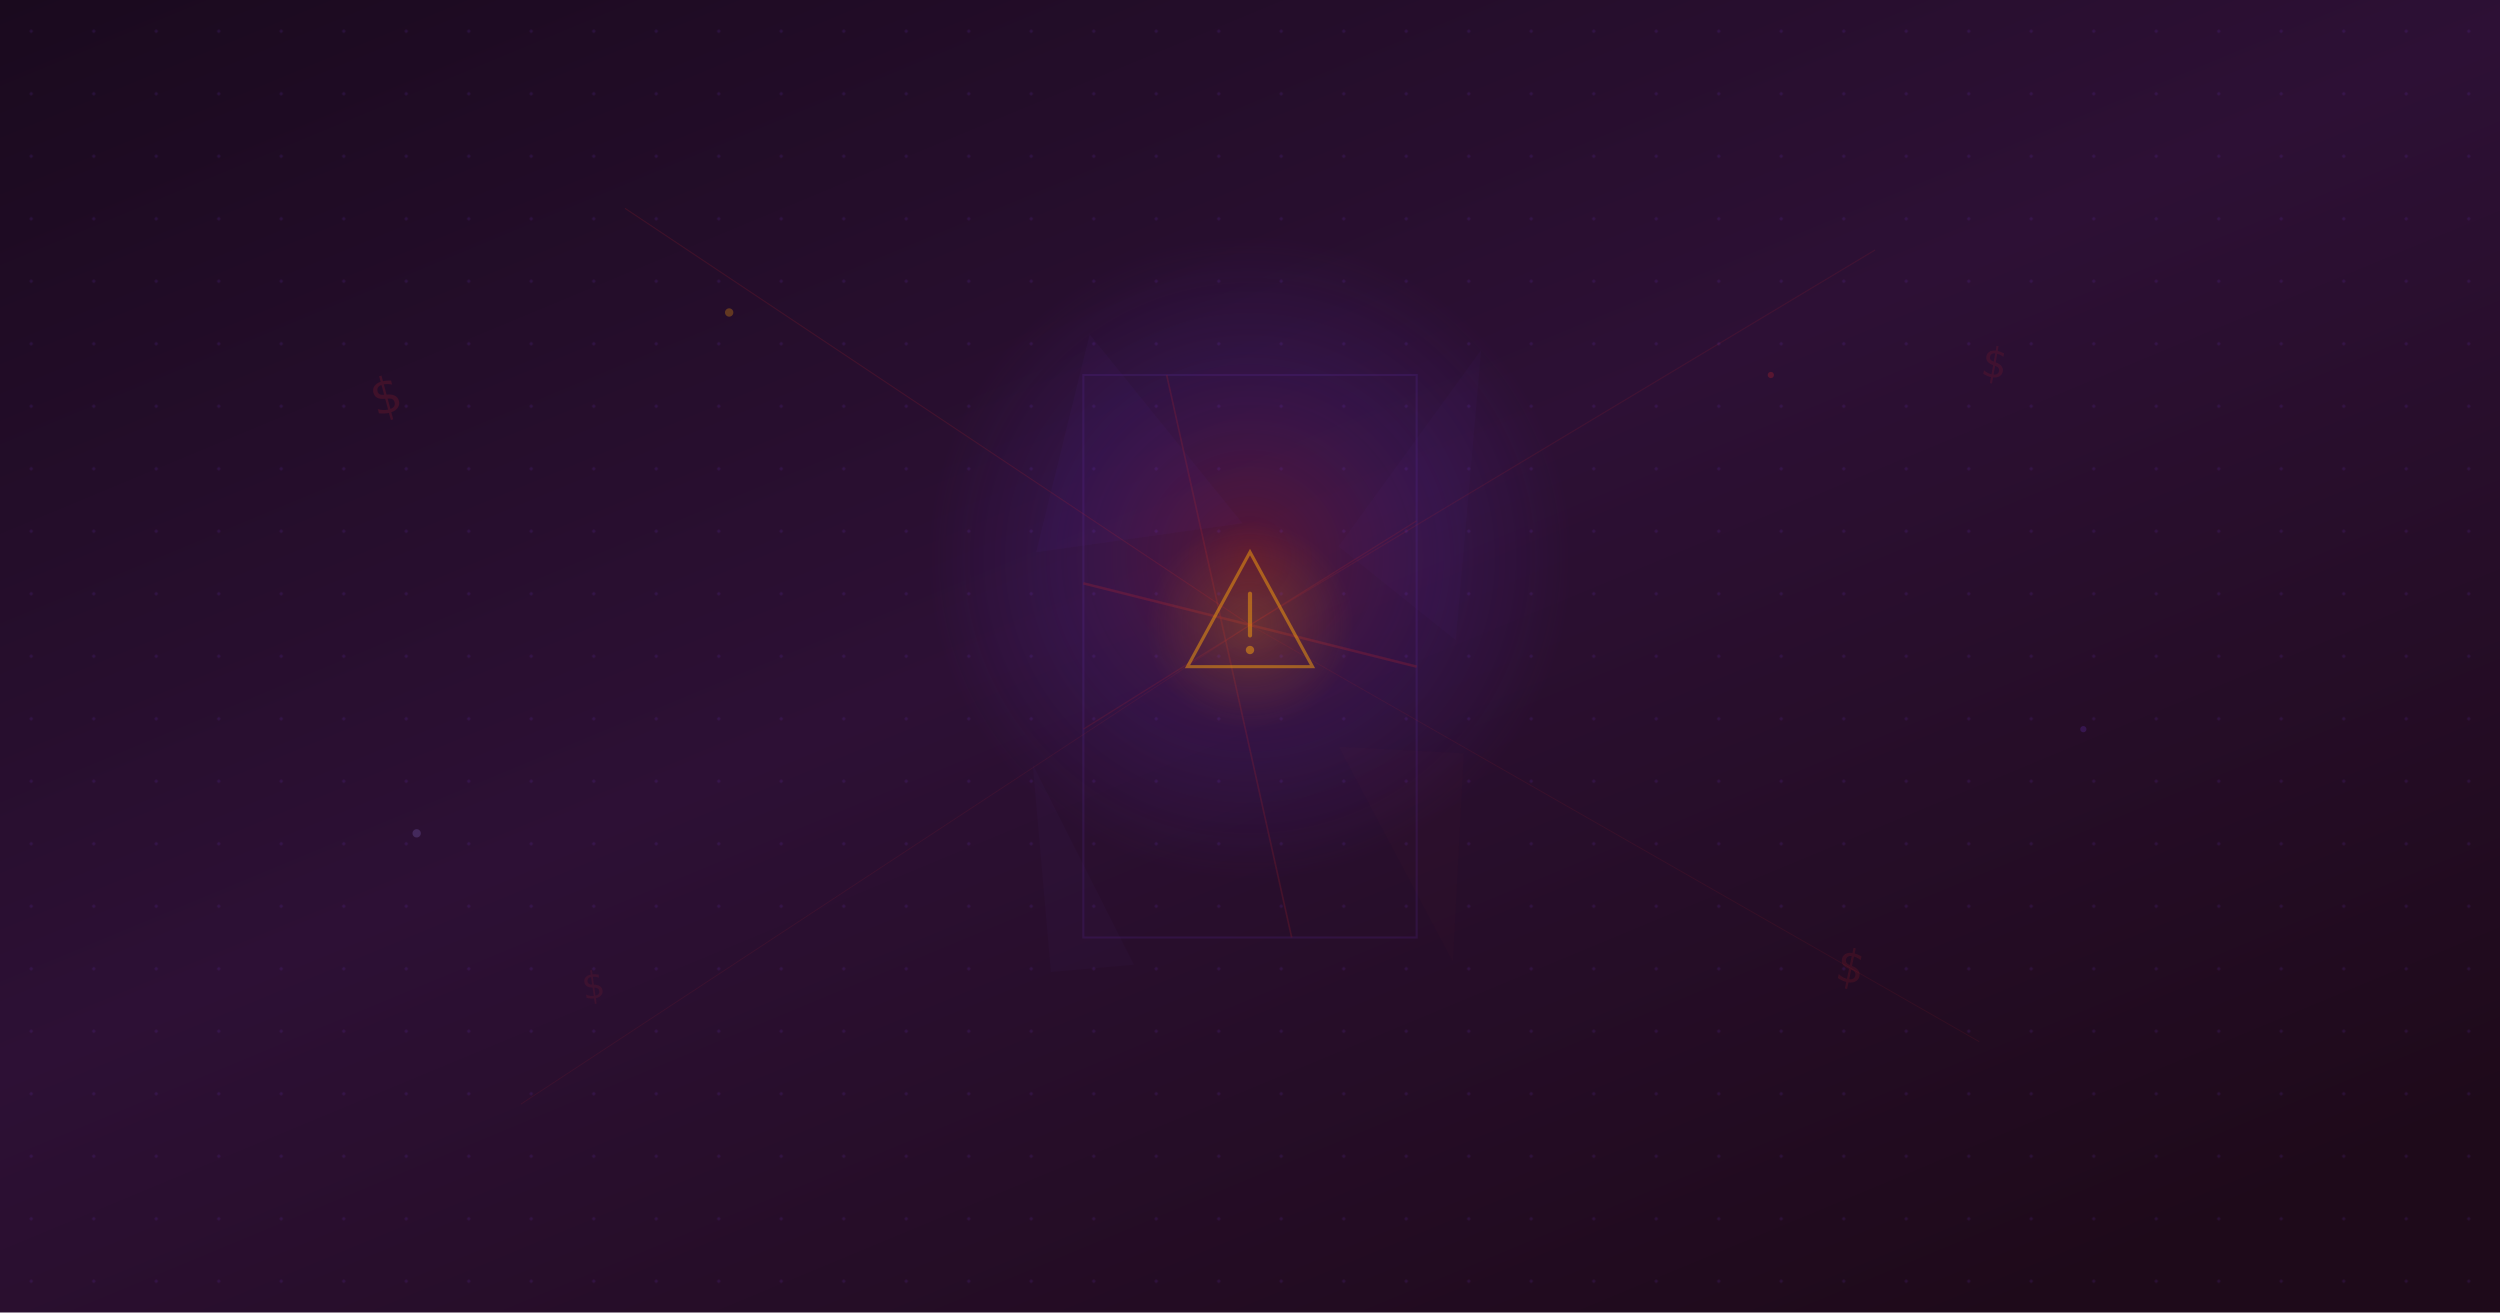
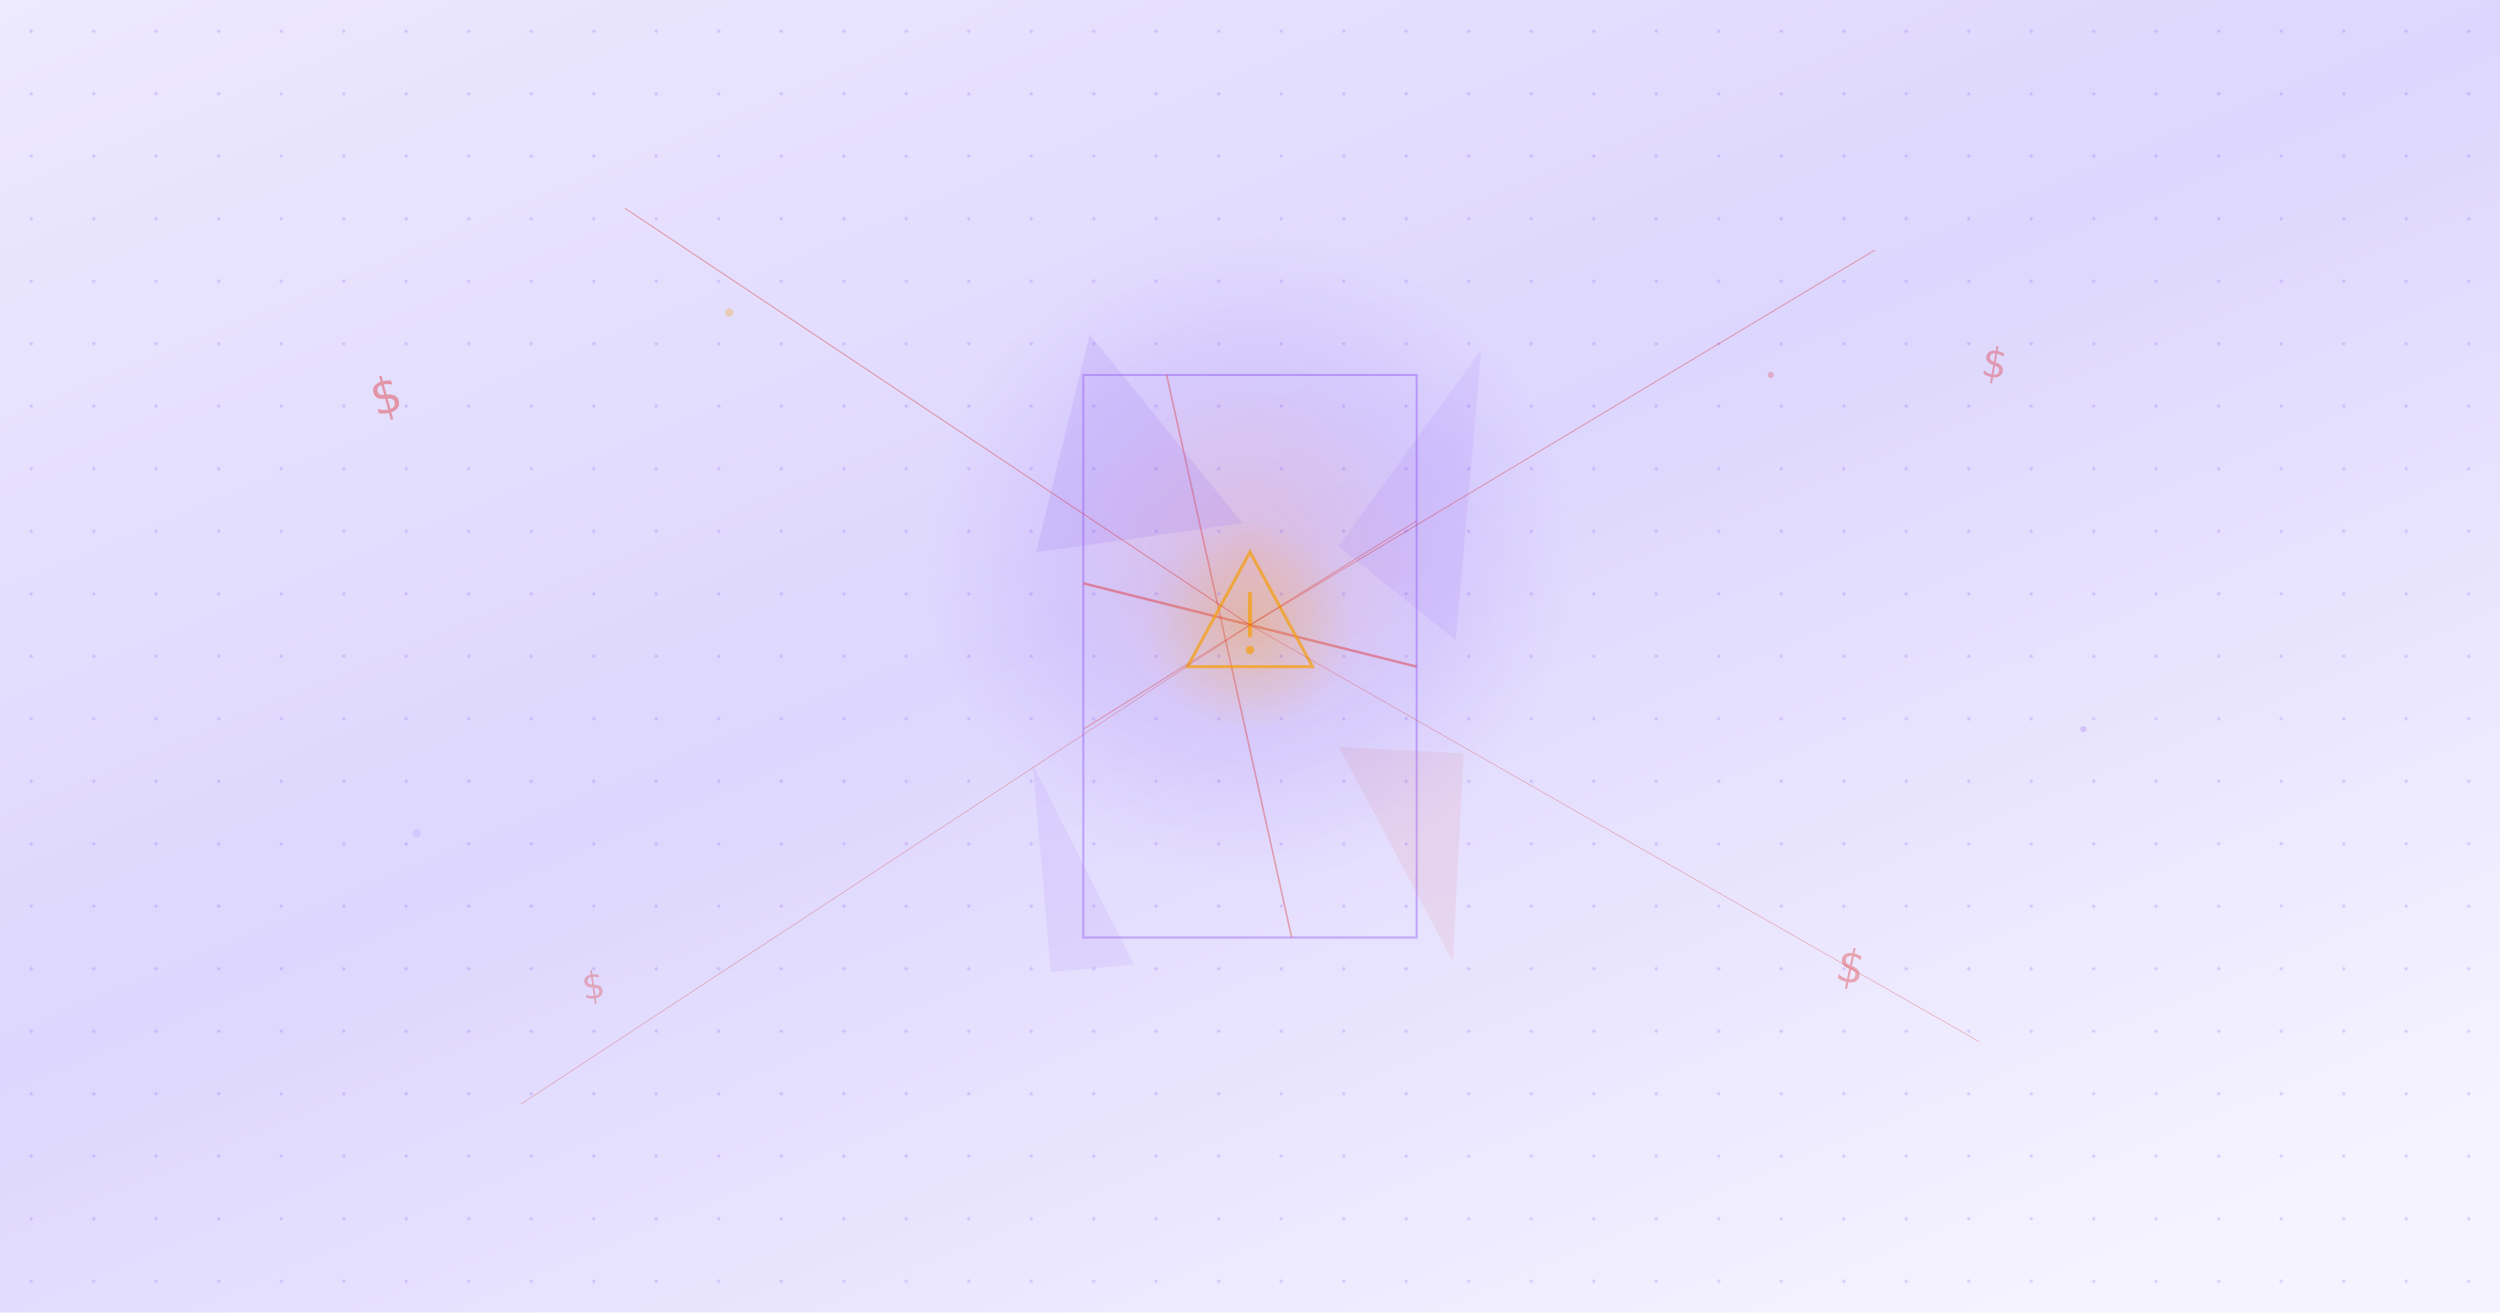
<svg xmlns="http://www.w3.org/2000/svg" viewBox="0 0 1200 630">
  <defs>
    <linearGradient id="bg-fraud" x1="0" y1="0" x2="0.8" y2="1">
-       <stop offset="0%" stop-color="#1a0a1e" />
-       <stop offset="50%" stop-color="#2d1035" />
-       <stop offset="100%" stop-color="#1e0a1a" />
+       <stop offset="0%" stop-color="#ede9fe" />
+       <stop offset="50%" stop-color="#ddd6fe" />
+       <stop offset="100%" stop-color="#f5f3ff" />
    </linearGradient>
    <radialGradient id="glow-fraud" cx="50%" cy="45%" r="35%">
-       <stop offset="0%" stop-color="#dc2626" stop-opacity="0.25" />
+       <stop offset="0%" stop-color="#dc2626" stop-opacity="0.15" />
      <stop offset="60%" stop-color="#7c3aed" stop-opacity="0.1" />
      <stop offset="100%" stop-color="#7c3aed" stop-opacity="0" />
    </radialGradient>
    <radialGradient id="warn-glow" cx="50%" cy="50%" r="50%">
-       <stop offset="0%" stop-color="#f59e0b" stop-opacity="0.2" />
+       <stop offset="0%" stop-color="#f59e0b" stop-opacity="0.3" />
      <stop offset="100%" stop-color="#f59e0b" stop-opacity="0" />
    </radialGradient>
    <pattern id="dots-fraud" width="30" height="30" patternUnits="userSpaceOnUse">
-       <circle cx="15" cy="15" r="0.8" fill="#7c3aed" opacity="0.12" />
+       <circle cx="15" cy="15" r="0.8" fill="#7c3aed" opacity="0.2" />
    </pattern>
  </defs>
  <rect width="1200" height="630" fill="url(#bg-fraud)" />
  <circle cx="600" cy="290" r="220" fill="url(#glow-fraud)" />
-   <g opacity="0.4">
-     <path d="M520 180 L680 180 L680 450 L520 450 Z" fill="none" stroke="#7c3aed" stroke-width="1" opacity="0.3" />
-     <line x1="520" y1="280" x2="680" y2="320" stroke="#dc2626" stroke-width="1.2" opacity="0.5" />
-     <line x1="560" y1="180" x2="620" y2="450" stroke="#dc2626" stroke-width="0.8" opacity="0.4" />
-     <line x1="520" y1="350" x2="680" y2="250" stroke="#dc2626" stroke-width="0.6" opacity="0.35" />
-     <path d="M520 280 L560 180 L620 280 Z" fill="#7c3aed" opacity="0.08" transform="translate(-30,-20) rotate(-8,560,230)" />
-     <path d="M620 280 L680 180 L680 320 Z" fill="#7c3aed" opacity="0.06" transform="translate(25,-15) rotate(5,650,250)" />
-     <path d="M520 350 L560 450 L520 450 Z" fill="#7c3aed" opacity="0.07" transform="translate(-20,15) rotate(-5,540,400)" />
-     <path d="M620 350 L680 450 L680 350 Z" fill="#dc2626" opacity="0.05" transform="translate(20,10) rotate(3,650,400)" />
+   <g opacity="0.7">
+     <path d="M520 180 L680 180 L680 450 L520 450 Z" fill="none" stroke="#7c3aed" stroke-width="1" opacity="0.5" />
+     <line x1="520" y1="280" x2="680" y2="320" stroke="#dc2626" stroke-width="1.2" opacity="0.6" />
+     <line x1="560" y1="180" x2="620" y2="450" stroke="#dc2626" stroke-width="0.8" opacity="0.5" />
+     <line x1="520" y1="350" x2="680" y2="250" stroke="#dc2626" stroke-width="0.6" opacity="0.45" />
+     <path d="M520 280 L560 180 L620 280 Z" fill="#7c3aed" opacity="0.15" transform="translate(-30,-20) rotate(-8,560,230)" />
+     <path d="M620 280 L680 180 L680 320 Z" fill="#7c3aed" opacity="0.12" transform="translate(25,-15) rotate(5,650,250)" />
+     <path d="M520 350 L560 450 L520 450 Z" fill="#7c3aed" opacity="0.12" transform="translate(-20,15) rotate(-5,540,400)" />
+     <path d="M620 350 L680 450 L680 350 Z" fill="#dc2626" opacity="0.1" transform="translate(20,10) rotate(3,650,400)" />
  </g>
  <g transform="translate(600,300)">
    <circle r="50" fill="url(#warn-glow)" />
-     <path d="M0 -35 L30 20 L-30 20 Z" fill="none" stroke="#f59e0b" stroke-width="1.5" opacity="0.5" />
-     <line x1="0" y1="-15" x2="0" y2="5" stroke="#f59e0b" stroke-width="2" opacity="0.5" stroke-linecap="round" />
-     <circle cx="0" cy="12" r="2" fill="#f59e0b" opacity="0.5" />
+     <path d="M0 -35 L30 20 L-30 20 Z" fill="none" stroke="#f59e0b" stroke-width="1.5" opacity="0.7" />
+     <line x1="0" y1="-15" x2="0" y2="5" stroke="#f59e0b" stroke-width="2" opacity="0.7" stroke-linecap="round" />
+     <circle cx="0" cy="12" r="2" fill="#f59e0b" opacity="0.7" />
  </g>
-   <text x="180" y="200" font-family="monospace" font-size="24" fill="#dc2626" opacity="0.15" transform="rotate(-15,180,200)">$</text>
-   <text x="950" y="180" font-family="monospace" font-size="20" fill="#dc2626" opacity="0.12" transform="rotate(10,950,180)">$</text>
-   <text x="280" y="480" font-family="monospace" font-size="18" fill="#dc2626" opacity="0.1" transform="rotate(-8,280,480)">$</text>
-   <text x="880" y="470" font-family="monospace" font-size="22" fill="#dc2626" opacity="0.13" transform="rotate(12,880,470)">$</text>
-   <line x1="600" y1="300" x2="300" y2="100" stroke="#dc2626" stroke-width="0.5" opacity="0.15" />
-   <line x1="600" y1="300" x2="900" y2="120" stroke="#dc2626" stroke-width="0.5" opacity="0.12" />
-   <line x1="600" y1="300" x2="250" y2="530" stroke="#dc2626" stroke-width="0.4" opacity="0.1" />
-   <line x1="600" y1="300" x2="950" y2="500" stroke="#dc2626" stroke-width="0.4" opacity="0.1" />
+   <text x="180" y="200" font-family="monospace" font-size="24" fill="#dc2626" opacity="0.4" transform="rotate(-15,180,200)">$</text>
+   <text x="950" y="180" font-family="monospace" font-size="20" fill="#dc2626" opacity="0.35" transform="rotate(10,950,180)">$</text>
+   <text x="280" y="480" font-family="monospace" font-size="18" fill="#dc2626" opacity="0.3" transform="rotate(-8,280,480)">$</text>
+   <text x="880" y="470" font-family="monospace" font-size="22" fill="#dc2626" opacity="0.35" transform="rotate(12,880,470)">$</text>
+   <line x1="600" y1="300" x2="300" y2="100" stroke="#dc2626" stroke-width="0.5" opacity="0.4" />
+   <line x1="600" y1="300" x2="900" y2="120" stroke="#dc2626" stroke-width="0.5" opacity="0.35" />
+   <line x1="600" y1="300" x2="250" y2="530" stroke="#dc2626" stroke-width="0.4" opacity="0.3" />
+   <line x1="600" y1="300" x2="950" y2="500" stroke="#dc2626" stroke-width="0.4" opacity="0.3" />
  <circle cx="350" cy="150" r="2" fill="#f59e0b" opacity="0.3" />
  <circle cx="850" cy="180" r="1.5" fill="#dc2626" opacity="0.25" />
  <circle cx="200" cy="400" r="2" fill="#a78bfa" opacity="0.2" />
  <circle cx="1000" cy="350" r="1.5" fill="#7c3aed" opacity="0.2" />
  <rect width="1200" height="630" fill="url(#dots-fraud)" />
</svg>
